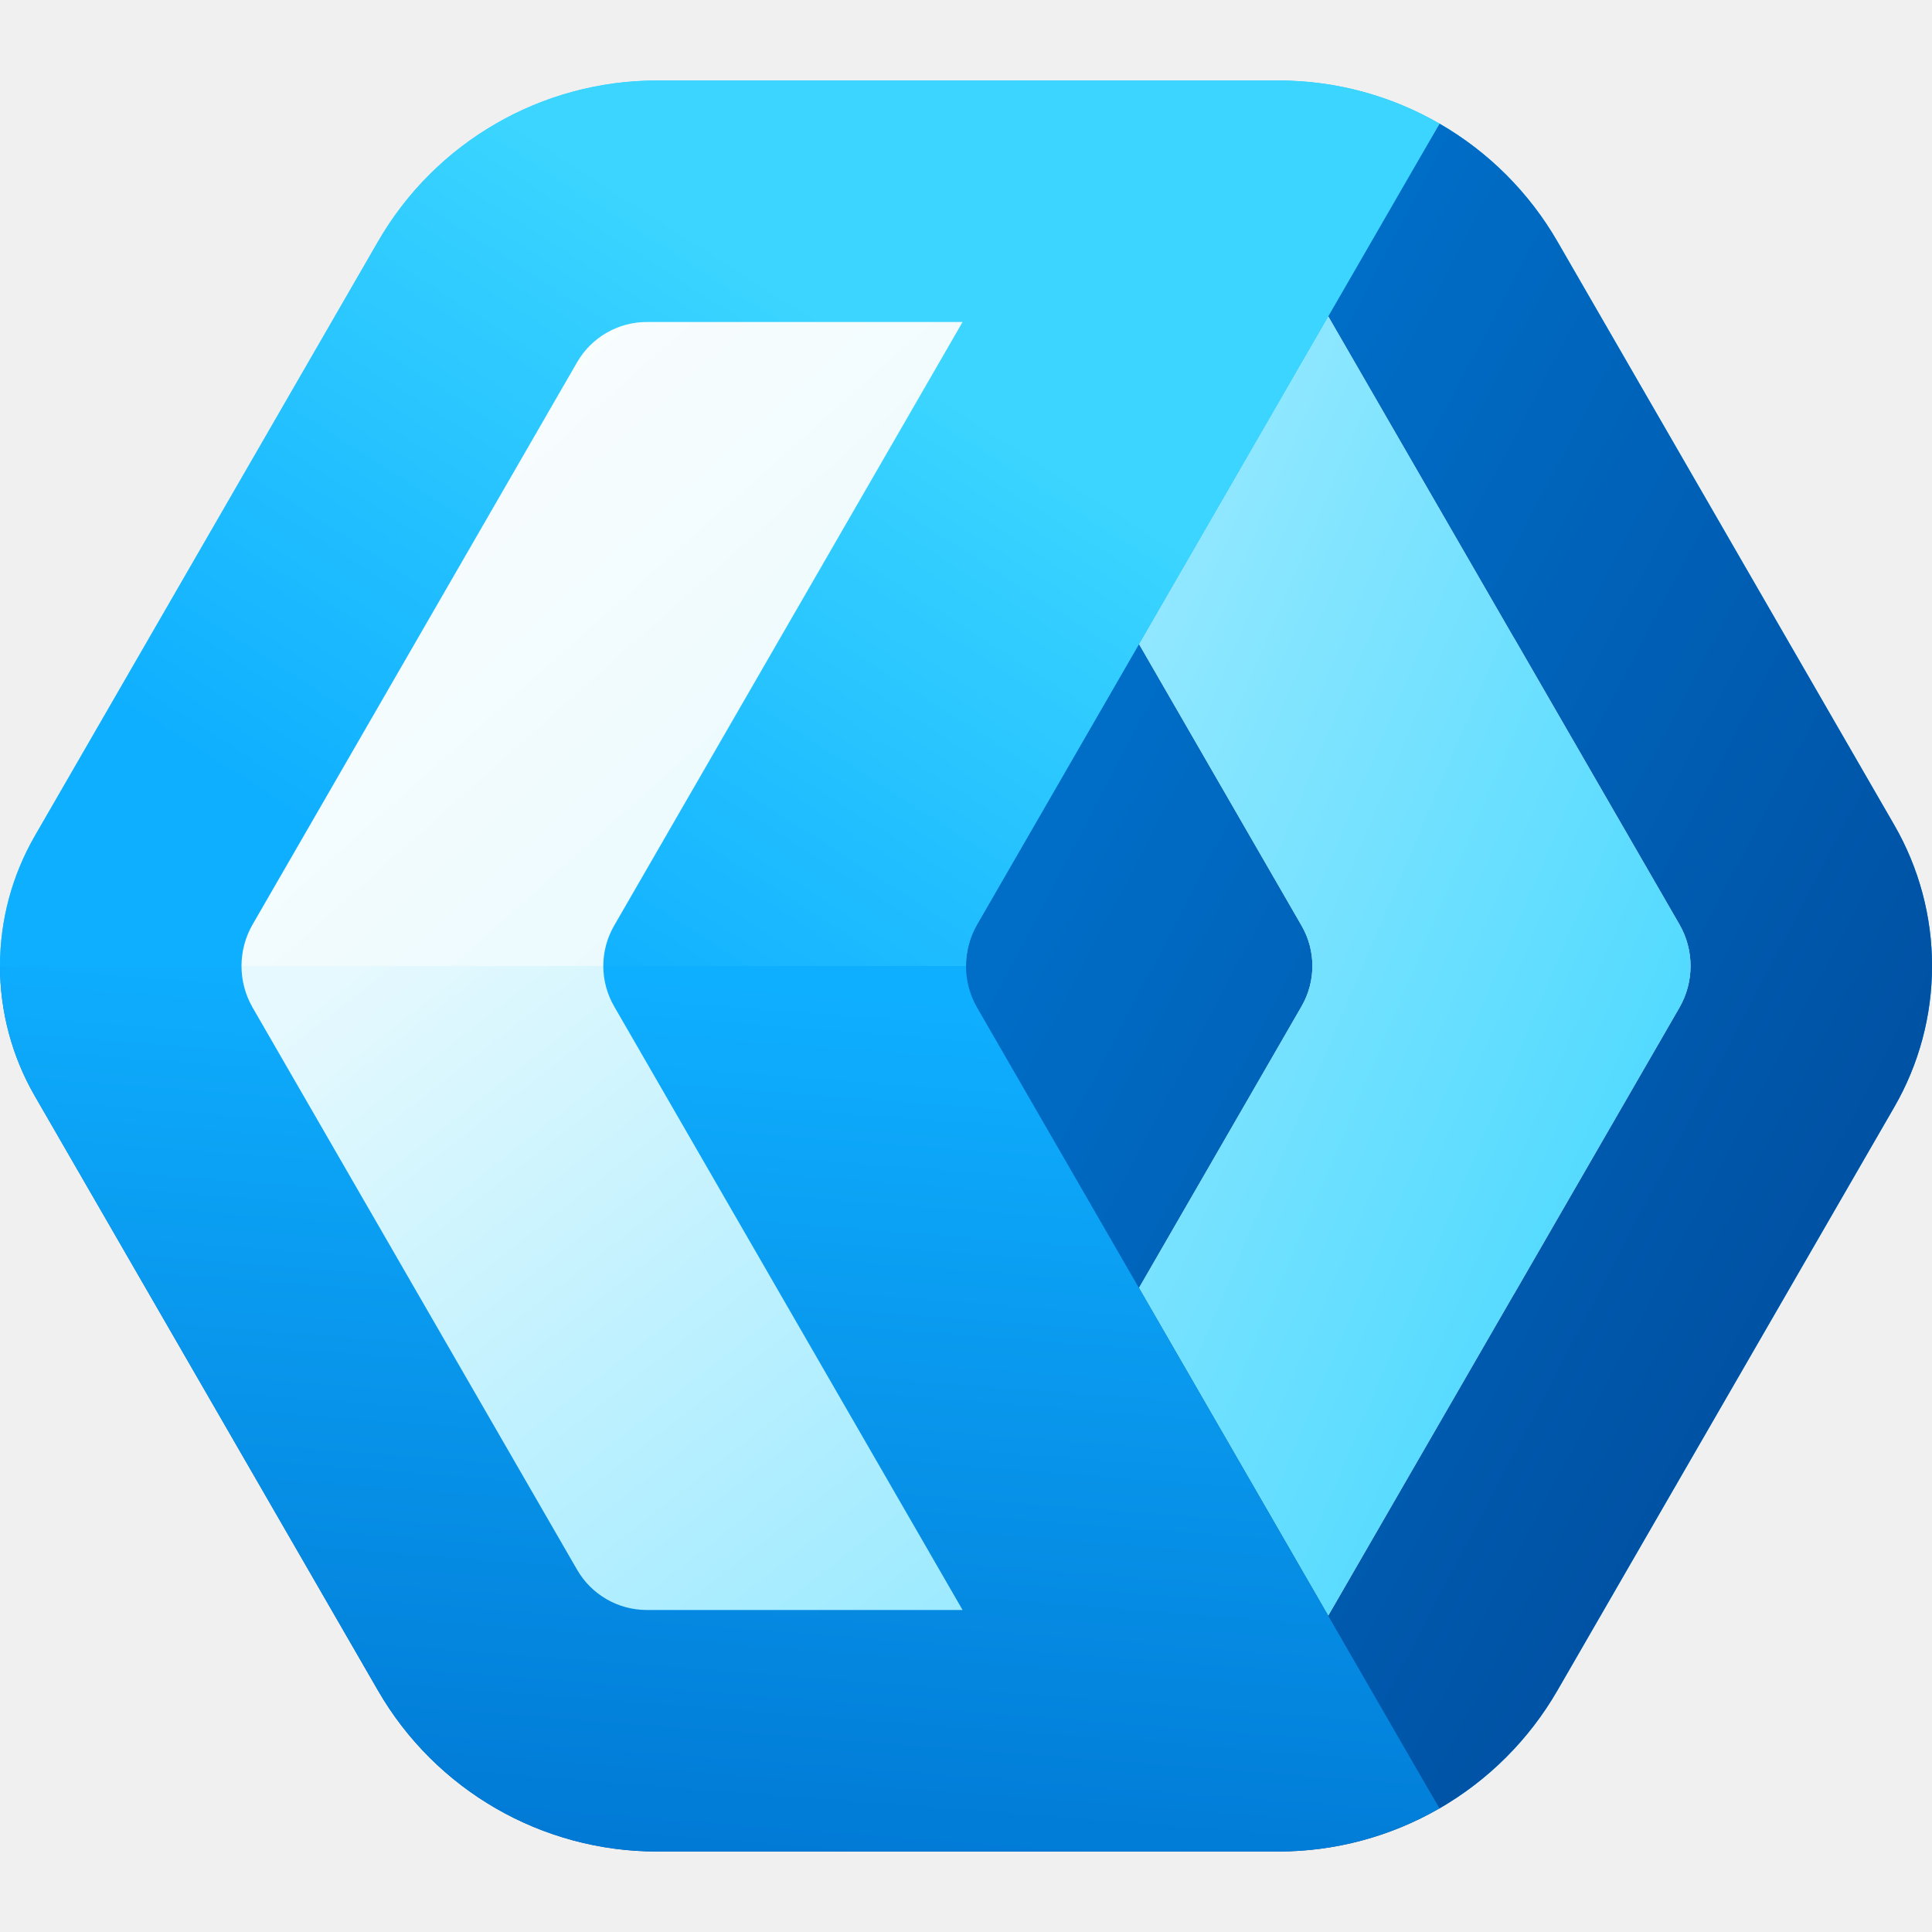
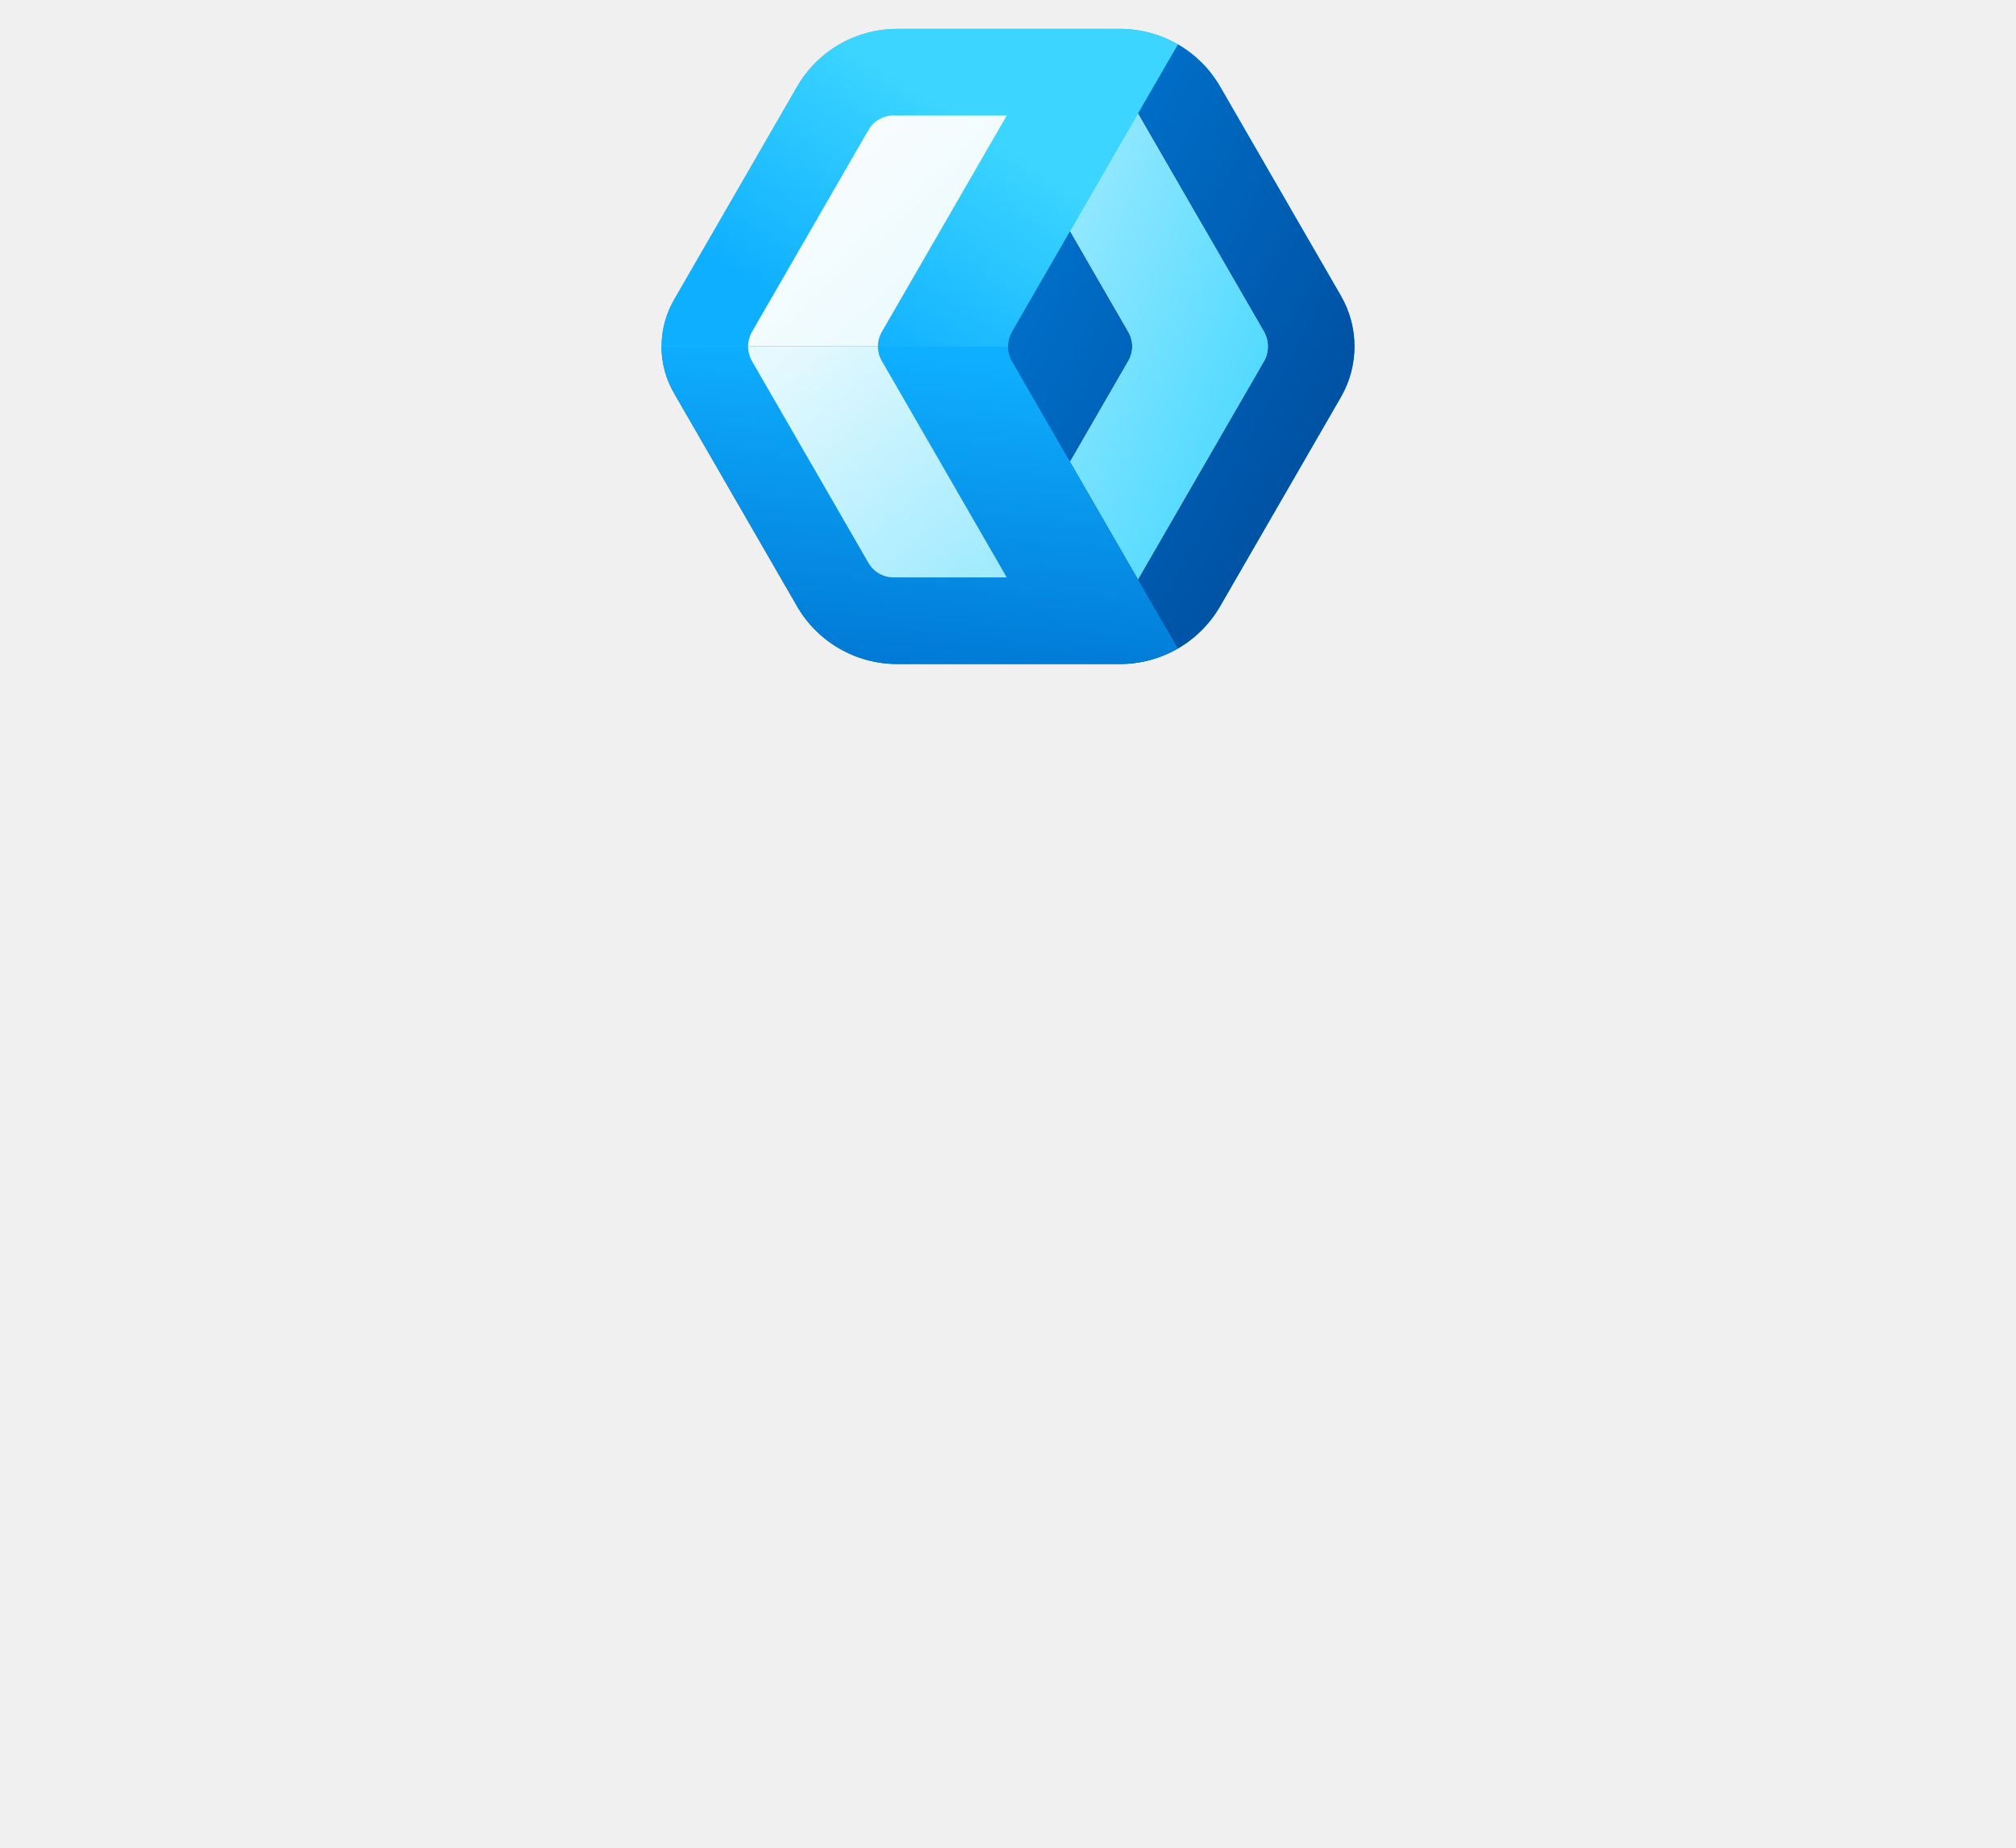
- <svg xmlns="http://www.w3.org/2000/svg" width="256" height="256" viewBox="0 0 96 96" fill="none">
+ <svg xmlns="http://www.w3.org/2000/svg" height="256" fill="none">
  <g clip-path="url(#a)">
-     <path fill="url(#b)" d="M96.002 48.001c0-2.462-.648-4.88-1.88-7.012L77.387 12a16 16 0 0 0-5.859-5.857L48.157 45.93a4.14 4.14 0 0 0 0 4.141L71.524 89.86a16 16 0 0 0 5.859-5.856l16.74-28.991a14 14 0 0 0 1.878-7.01" />
-     <path fill="url(#c)" d="M96.002 48.001c0-2.462-.648-4.88-1.88-7.012L77.387 12a16 16 0 0 0-5.859-5.857L48.157 45.93a4.14 4.14 0 0 0 0 4.141L71.524 89.86a16 16 0 0 0 5.859-5.856l16.74-28.991a14 14 0 0 0 1.878-7.01" />
-     <path fill="#d9d9d9" d="m64.676 50-8.082 14 .7 8.144 8.702 8.143 9.239-15.999h.004l8.209-14.218a4.14 4.14 0 0 0 0-4.14l-8.209-14.218h-.005l-9.238-16-8.701 8.144-.701 8.143 8.082 14a4 4 0 0 1 0 4" />
-     <path fill="url(#d)" d="m64.676 50-8.082 14 .7 8.144 8.702 8.143 9.239-15.999h.004l8.209-14.218a4.14 4.14 0 0 0 0-4.14l-8.209-14.218h-.005l-9.238-16-8.701 8.144-.701 8.143 8.082 14a4 4 0 0 1 0 4" />
-     <path fill="url(#e)" d="M32.638 92h30.89a16 16 0 0 0 7.996-2.142l-22.97-39.787A4.14 4.14 0 0 1 48 48l-24-.4L0 48c0 2.269.597 4.499 1.732 6.464L18.782 84a16 16 0 0 0 13.856 8" />
-     <path fill="url(#f)" d="M32.638 92h30.89a16 16 0 0 0 7.996-2.142l-22.97-39.787A4.14 4.14 0 0 1 48 48l-24-.4L0 48c0 2.269.597 4.499 1.732 6.464L18.782 84a16 16 0 0 0 13.856 8" />
-     <path fill="url(#g)" d="M12.555 50.07A4.14 4.14 0 0 1 12 48l8.989-.4 8.989.4c0 .69.178 1.38.535 2L47.83 80H32.14a4 4 0 0 1-3.464-2z" />
-     <path fill="url(#h)" d="M32.641 4h30.887c2.857 0 5.606.762 7.998 2.142L48.555 45.93A4.14 4.14 0 0 0 48 48H0c0-2.269.598-4.5 1.732-6.465L18.785 12A16 16 0 0 1 32.64 4" />
-     <path fill="url(#i)" d="M32.641 4h30.887c2.857 0 5.606.762 7.998 2.142L48.555 45.93A4.14 4.14 0 0 0 48 48H0c0-2.269.598-4.5 1.732-6.465L18.785 12A16 16 0 0 1 32.64 4" />
-     <path fill="url(#j)" d="M12 48h17.978c0-.69.178-1.381.535-2L47.83 16H32.14a4 4 0 0 0-3.464 2L12.555 45.93A4.14 4.14 0 0 0 12 48" />
+     <g clip-path="url(#b)">
+       <path fill="url(#c)" d="M96.002 48.001c0-2.462-.648-4.88-1.88-7.012L77.387 12a16 16 0 0 0-5.859-5.857L48.157 45.93a4.14 4.14 0 0 0 0 4.141L71.524 89.86a16 16 0 0 0 5.859-5.856l16.74-28.991a14 14 0 0 0 1.878-7.01" />
+       <path fill="url(#d)" d="M96.002 48.001c0-2.462-.648-4.88-1.88-7.012L77.387 12a16 16 0 0 0-5.859-5.857L48.157 45.93a4.14 4.14 0 0 0 0 4.141L71.524 89.86a16 16 0 0 0 5.859-5.856l16.74-28.991a14 14 0 0 0 1.878-7.01" />
+       <path fill="#d9d9d9" d="m64.676 50-8.082 14 .7 8.144 8.702 8.143 9.239-15.999h.004l8.209-14.218a4.14 4.14 0 0 0 0-4.14l-8.209-14.218h-.005l-9.238-16-8.701 8.144-.701 8.143 8.082 14a4 4 0 0 1 0 4" />
+       <path fill="url(#e)" d="m64.676 50-8.082 14 .7 8.144 8.702 8.143 9.239-15.999h.004l8.209-14.218a4.14 4.14 0 0 0 0-4.14l-8.209-14.218h-.005l-9.238-16-8.701 8.144-.701 8.143 8.082 14a4 4 0 0 1 0 4" />
+       <path fill="url(#f)" d="M32.638 92h30.89a16 16 0 0 0 7.996-2.142l-22.97-39.787A4.14 4.14 0 0 1 48 48l-24-.4L0 48c0 2.269.597 4.499 1.732 6.464L18.782 84a16 16 0 0 0 13.856 8" />
+       <path fill="url(#g)" d="M32.638 92h30.89a16 16 0 0 0 7.996-2.142l-22.97-39.787A4.14 4.14 0 0 1 48 48l-24-.4L0 48c0 2.269.597 4.499 1.732 6.464L18.782 84a16 16 0 0 0 13.856 8" />
+       <path fill="url(#h)" d="M12.555 50.07A4.14 4.14 0 0 1 12 48l8.989-.4 8.989.4c0 .69.178 1.38.535 2L47.83 80H32.14a4 4 0 0 1-3.464-2z" />
+       <path fill="url(#i)" d="M32.641 4h30.887c2.857 0 5.606.762 7.998 2.142L48.555 45.93A4.14 4.14 0 0 0 48 48H0c0-2.269.598-4.5 1.732-6.465L18.785 12A16 16 0 0 1 32.64 4" />
+       <path fill="url(#j)" d="M32.641 4h30.887c2.857 0 5.606.762 7.998 2.142L48.555 45.93A4.14 4.14 0 0 0 48 48H0c0-2.269.598-4.5 1.732-6.465L18.785 12A16 16 0 0 1 32.64 4" />
+       <path fill="url(#k)" d="M12 48h17.978c0-.69.178-1.381.535-2L47.83 16H32.14a4 4 0 0 0-3.464 2L12.555 45.93A4.14 4.14 0 0 0 12 48" />
+     </g>
  </g>
  <defs>
-     <linearGradient id="b" x1="48" x2="120.248" y1="6.143" y2="47.567" gradientUnits="userSpaceOnUse">
+     <linearGradient id="c" x1="48" x2="120.248" y1="6.143" y2="47.567" gradientUnits="userSpaceOnUse">
      <stop stop-color="#0fafff" />
      <stop offset="1" stop-color="#0078d4" />
    </linearGradient>
-     <linearGradient id="c" x1="52" x2="120.953" y1="6.143" y2="42.383" gradientUnits="userSpaceOnUse">
+     <linearGradient id="d" x1="52" x2="120.953" y1="6.143" y2="42.383" gradientUnits="userSpaceOnUse">
      <stop stop-color="#0078d4" />
      <stop offset="1" stop-color="#004695" />
    </linearGradient>
-     <linearGradient id="d" x1="56.594" x2="103.043" y1="15.712" y2="35.428" gradientUnits="userSpaceOnUse">
+     <linearGradient id="e" x1="56.594" x2="103.043" y1="15.712" y2="35.428" gradientUnits="userSpaceOnUse">
      <stop stop-color="#9deaff" />
      <stop offset="1" stop-color="#3bd5ff" />
    </linearGradient>
-     <linearGradient id="e" x1="0" x2="39.273" y1="47.999" y2="111.839" gradientUnits="userSpaceOnUse">
+     <linearGradient id="f" x1="0" x2="39.273" y1="47.999" y2="111.839" gradientUnits="userSpaceOnUse">
      <stop stop-color="#0078d4" />
      <stop offset="1" stop-color="#004695" />
    </linearGradient>
-     <linearGradient id="f" x1="26.02" x2="22.598" y1="47.999" y2="92.432" gradientUnits="userSpaceOnUse">
+     <linearGradient id="g" x1="26.02" x2="22.598" y1="47.999" y2="92.432" gradientUnits="userSpaceOnUse">
      <stop stop-color="#0fafff" />
      <stop offset="1" stop-color="#0078d4" />
    </linearGradient>
-     <linearGradient id="g" x1="12" x2="39.193" y1="51.981" y2="86.754" gradientUnits="userSpaceOnUse">
+     <linearGradient id="h" x1="12" x2="39.193" y1="51.981" y2="86.754" gradientUnits="userSpaceOnUse">
      <stop stop-color="#e6f9fe" />
      <stop offset="1" stop-color="#9deaff" />
    </linearGradient>
-     <linearGradient id="h" x1="0" x2="39.273" y1="4" y2="67.841" gradientUnits="userSpaceOnUse">
+     <linearGradient id="i" x1="0" x2="39.273" y1="4" y2="67.841" gradientUnits="userSpaceOnUse">
      <stop stop-color="#3bd5ff" />
      <stop offset="1" stop-color="#0fafff" />
    </linearGradient>
-     <linearGradient id="i" x1="26.021" x2="7.043" y1="6.2" y2="35.856" gradientUnits="userSpaceOnUse">
+     <linearGradient id="j" x1="26.021" x2="7.043" y1="6.2" y2="35.856" gradientUnits="userSpaceOnUse">
      <stop stop-color="#3bd5ff" />
      <stop offset="1" stop-color="#0fafff" />
    </linearGradient>
-     <linearGradient id="j" x1="12" x2="43.797" y1="16" y2="51.602" gradientUnits="userSpaceOnUse">
+     <linearGradient id="k" x1="12" x2="43.797" y1="16" y2="51.602" gradientUnits="userSpaceOnUse">
      <stop stop-color="#fefefe" />
      <stop offset="1" stop-color="#e6f9fe" />
    </linearGradient>
    <clipPath id="a">
      <path fill="#fff" d="M0 0h96v96H0z" />
    </clipPath>
+     <clipPath id="b">
+       <path fill="#fff" d="M0 0h96v96H0z" />
+     </clipPath>
  </defs>
</svg>
